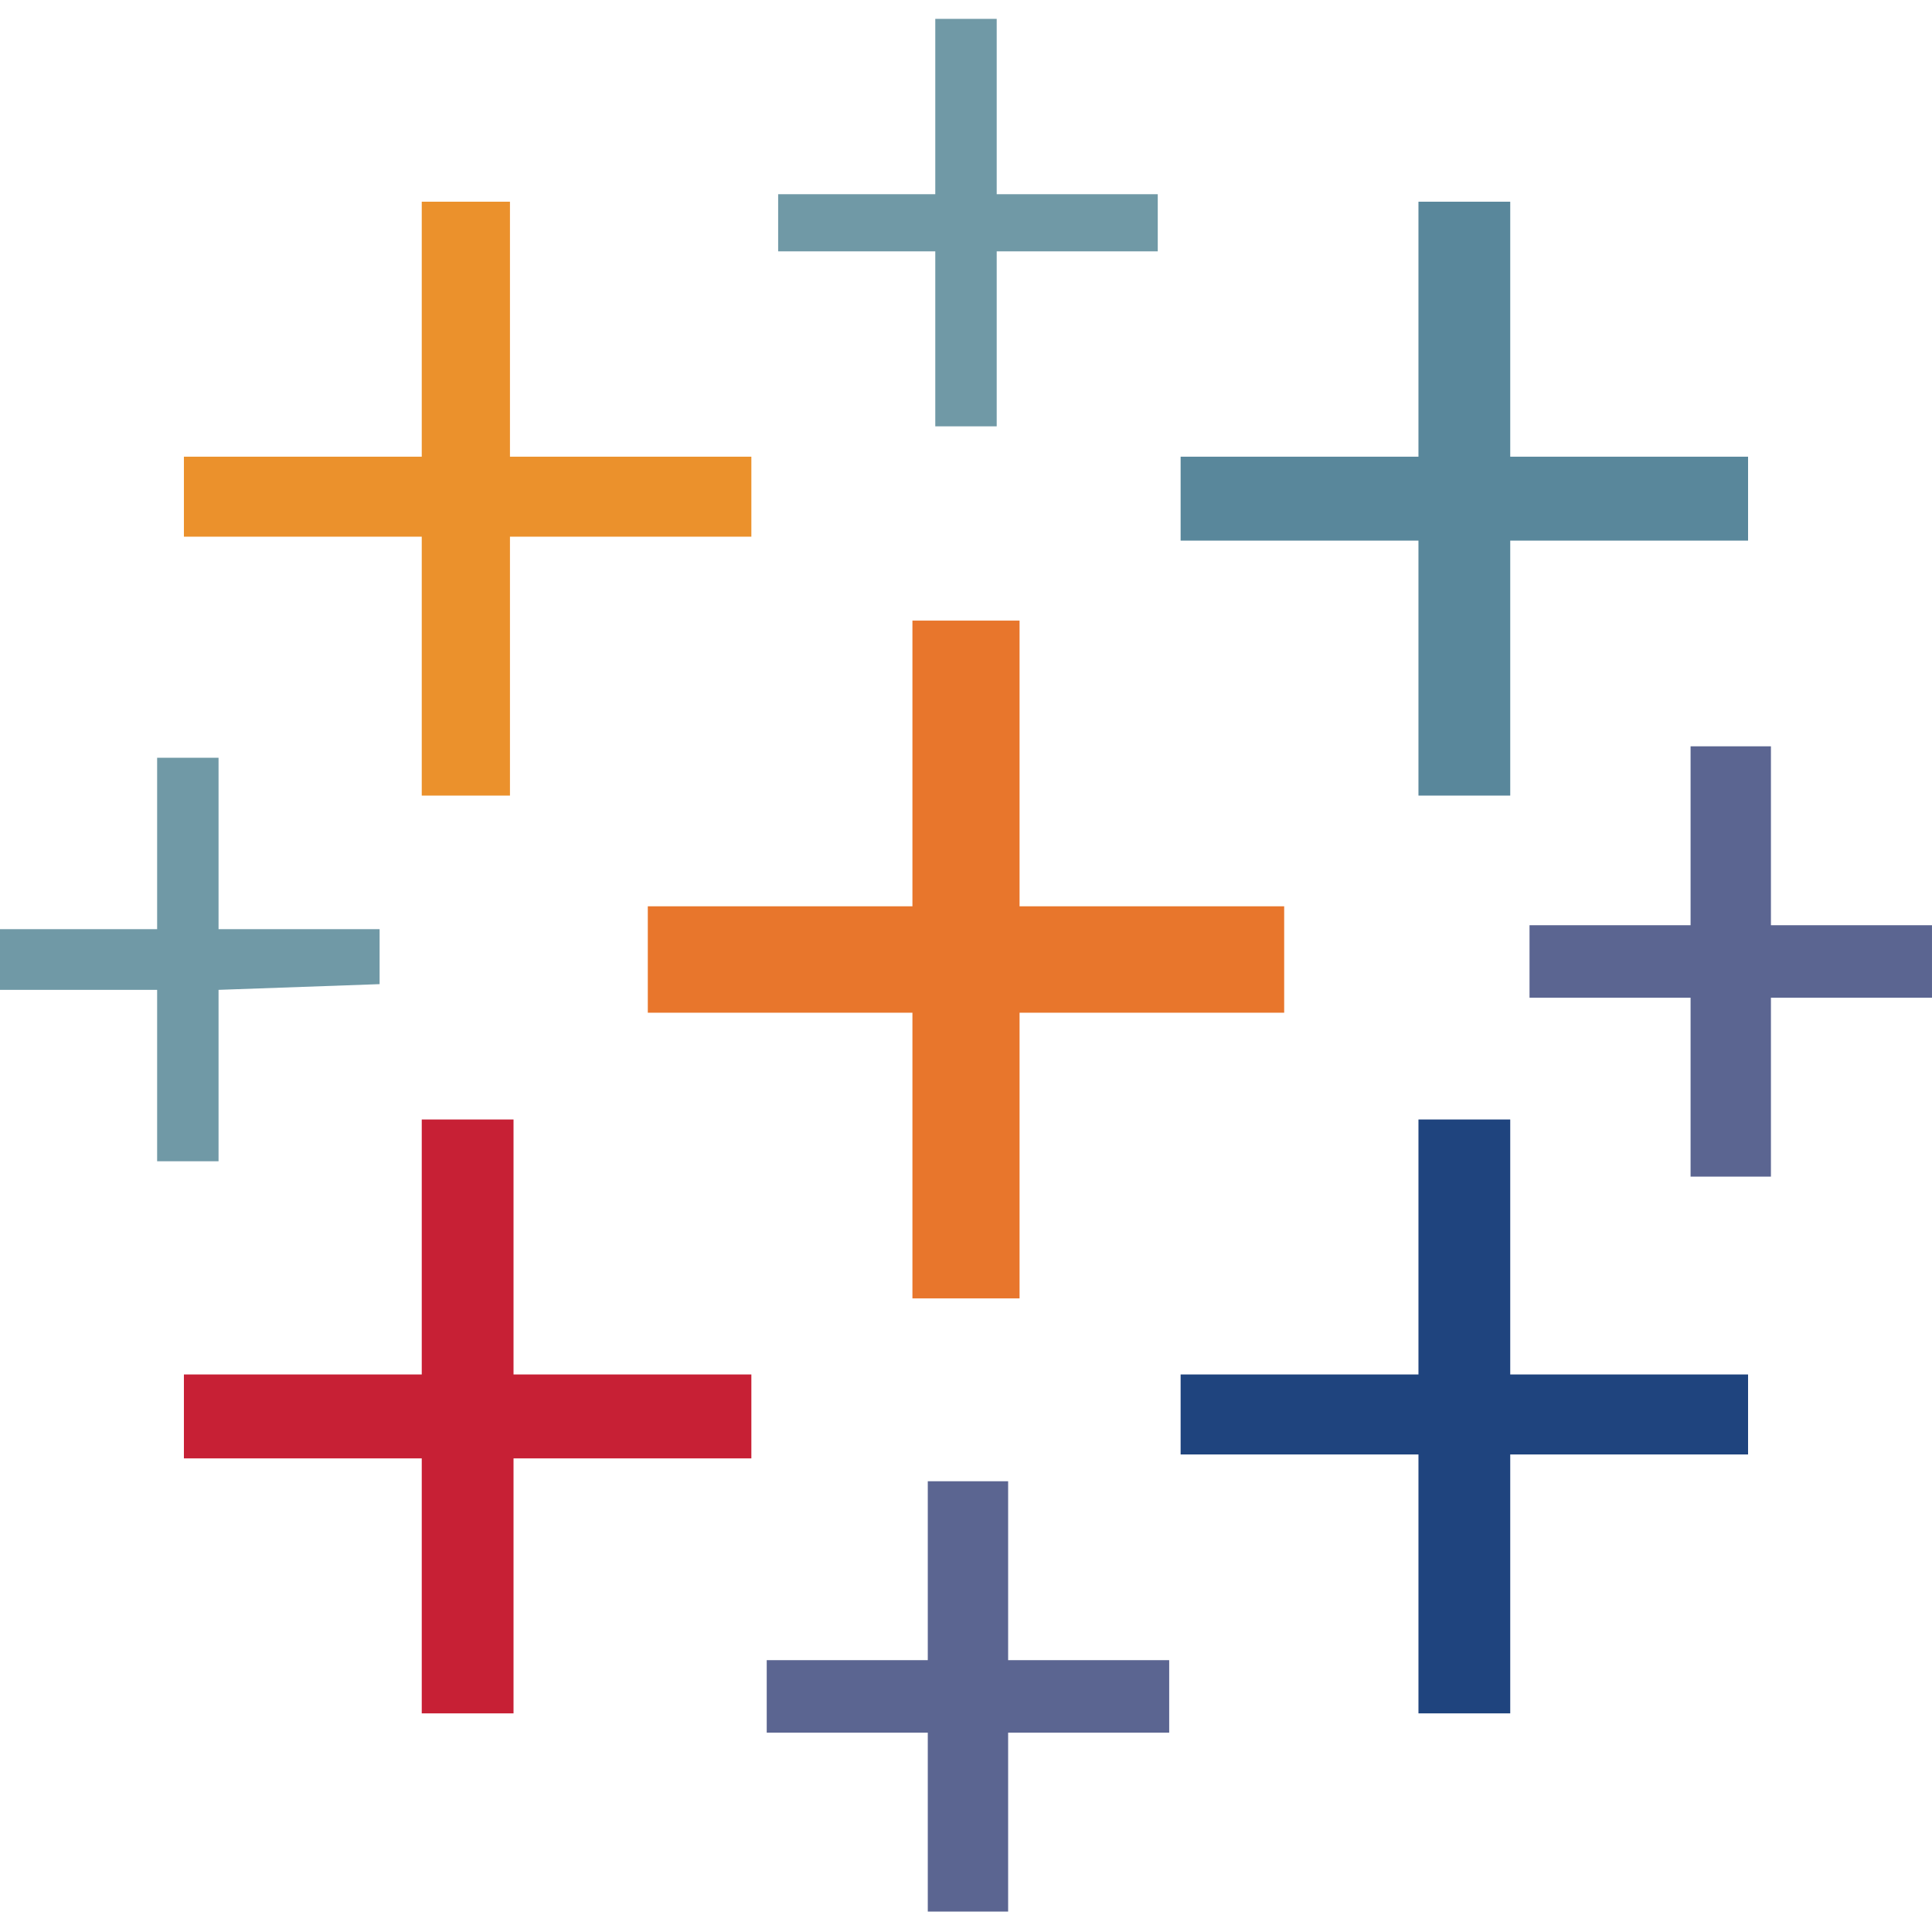
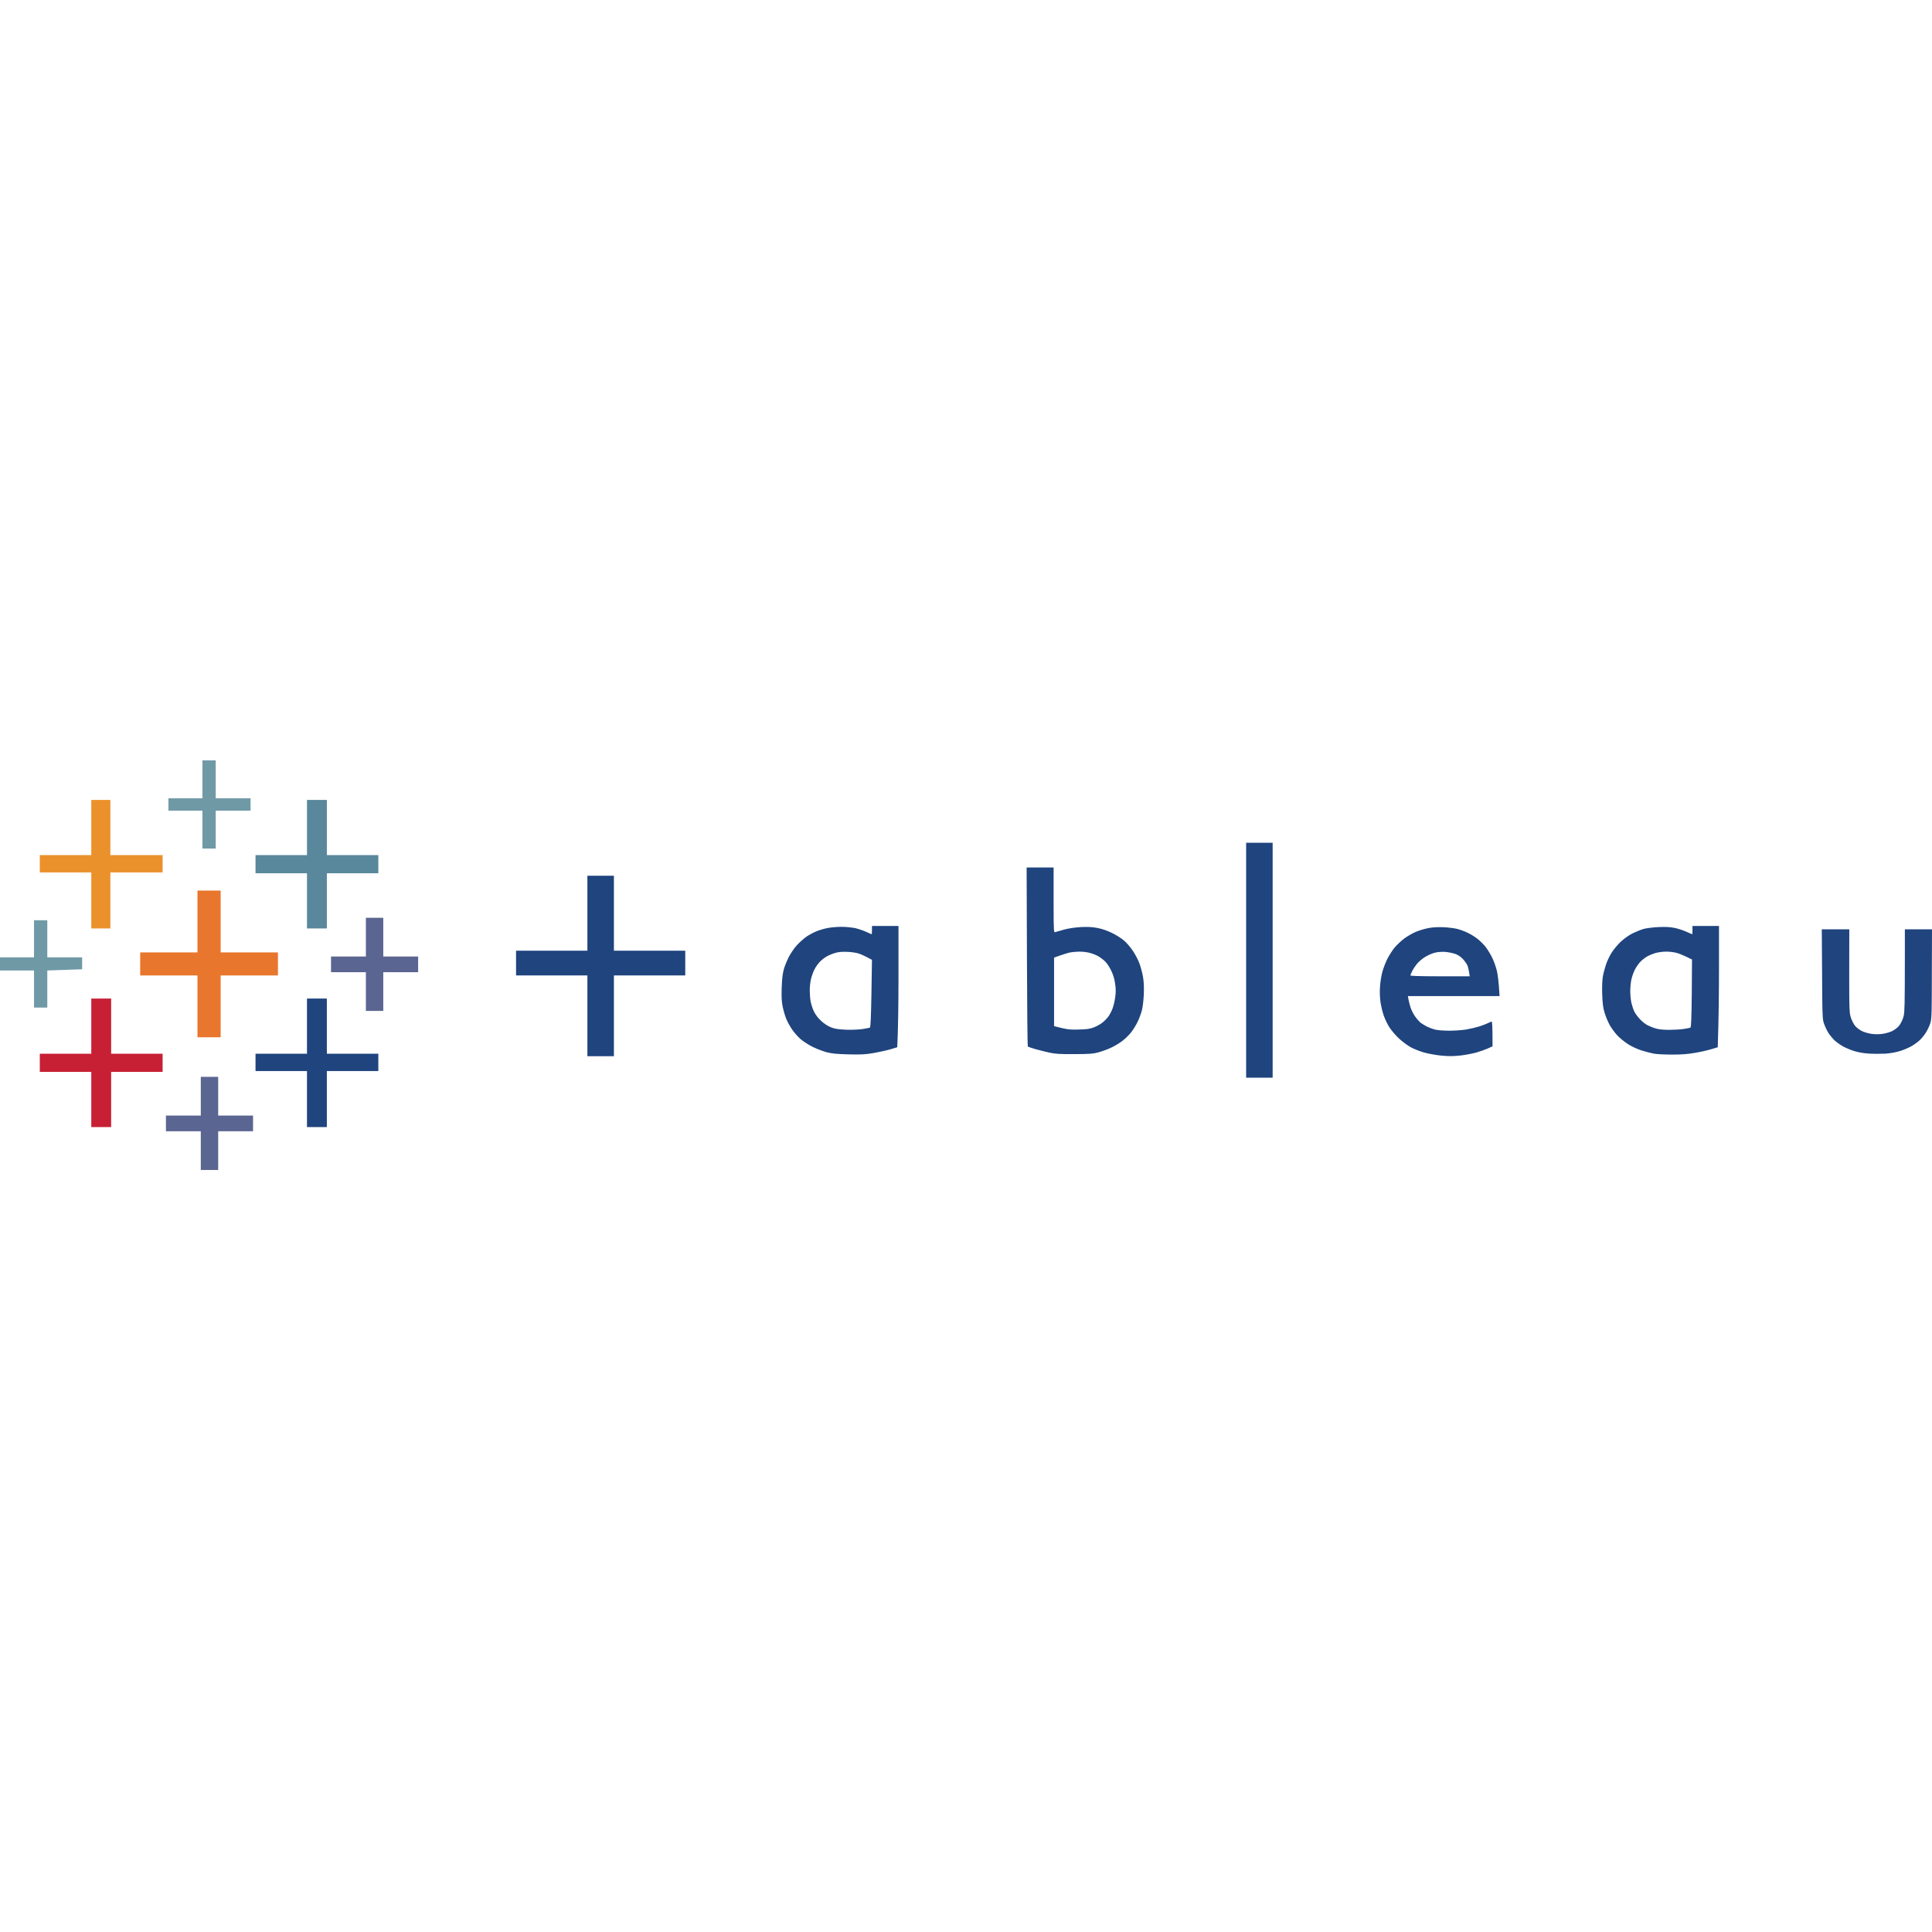
- <svg xmlns="http://www.w3.org/2000/svg" width="800px" height="800px" viewBox="0 -2.5 256 256" version="1.1" preserveAspectRatio="xMidYMid">
+ <svg xmlns="http://www.w3.org/2000/svg" width="800px" height="800px" viewBox="0 -201.5 512 512" version="1.1" preserveAspectRatio="xMidYMid">
  <g>
-     <polygon fill="#7099A6" points="123.929 11.593 123.929 23.234 103.109 23.234 103.109 30.805 123.929 30.805 123.929 53.991 132.068 53.991 132.068 30.805 153.409 30.805 153.409 23.234 132.068 23.234 132.068 0 123.929 0">
+     <g>
+       <polygon fill="#7099A6" points="53.643 5.018 53.643 10.057 44.631 10.057 44.631 13.334 53.643 13.334 53.643 23.37 57.166 23.37 57.166 13.334 66.404 13.334 66.404 10.057 57.166 10.057 57.166 0 53.643 0">

</polygon>
-     <polygon fill="#EB912C" points="55.884 41.121 55.884 58.014 24.369 58.014 24.369 68.613 55.884 68.613 55.884 102.92 67.572 102.92 67.572 68.613 99.56 68.613 99.56 58.014 67.572 58.014 67.572 24.228 55.884 24.228">
+       <polygon fill="#EB912C" points="24.19 17.799 24.19 25.111 10.548 25.111 10.548 29.699 24.19 29.699 24.19 44.549 29.249 44.549 29.249 29.699 43.095 29.699 43.095 25.111 29.249 25.111 29.249 10.487 24.19 10.487">

</polygon>
-     <polygon fill="#59879B" points="187.953 41.121 187.953 58.014 156.438 58.014 156.438 69.134 187.953 69.134 187.953 102.92 200.114 102.92 200.114 69.134 231.628 69.134 231.628 58.014 200.114 58.014 200.114 24.228 187.953 24.228">
+       <polygon fill="#59879B" points="81.356 17.799 81.356 25.111 67.715 25.111 67.715 29.925 81.356 29.925 81.356 44.549 86.62 44.549 86.62 29.925 100.261 29.925 100.261 25.111 86.62 25.111 86.62 10.487 81.356 10.487">

</polygon>
-     <polygon fill="#E8762C" points="120.901 98.661 120.901 117.589 85.837 117.589 85.837 131.69 120.901 131.69 120.901 169.545 135.097 169.545 135.097 131.69 170.16 131.69 170.16 117.589 135.097 117.589 135.097 79.733 120.901 79.733">
+       <polygon fill="#E8762C" points="52.333 42.706 52.333 50.899 37.155 50.899 37.155 57.003 52.333 57.003 52.333 73.388 58.477 73.388 58.477 57.003 73.655 57.003 73.655 50.899 58.477 50.899 58.477 34.513 52.333 34.513">

</polygon>
-     <polygon fill="#5B6591" points="224.01 108.219 224.01 120.097 202.669 120.097 202.669 129.702 224.01 129.702 224.01 153.409 234.657 153.409 234.657 129.702 255.998 129.702 255.998 120.097 234.657 120.097 234.657 96.39 224.01 96.39">
+       <polygon fill="#5B6591" points="96.964 46.843 96.964 51.984 87.726 51.984 87.726 56.142 96.964 56.142 96.964 66.404 101.572 66.404 101.572 56.142 110.81 56.142 110.81 51.984 101.572 51.984 101.572 41.723 96.964 41.723">

</polygon>
-     <polygon fill="#7099A6" points="20.821 109.26 20.821 120.617 0 120.617 0 128.661 20.821 128.661 20.821 151.375 28.959 151.375 28.959 128.661 50.3 127.904 50.3 120.617 28.959 120.617 28.959 97.904 20.821 97.904">
+       <polygon fill="#7099A6" points="9.012 47.294 9.012 52.21 0 52.21 0 55.692 9.012 55.692 9.012 65.523 12.535 65.523 12.535 55.692 21.773 55.364 21.773 52.21 12.535 52.21 12.535 42.378 9.012 42.378">

</polygon>
-     <polygon fill="#C72035" points="55.884 162.731 55.884 179.624 24.369 179.624 24.369 190.744 55.884 190.744 55.884 224.53 68.045 224.53 68.045 190.744 99.56 190.744 99.56 179.624 68.045 179.624 68.045 145.838 55.884 145.838">
+       <polygon fill="#C72035" points="24.19 70.439 24.19 77.751 10.548 77.751 10.548 82.565 24.19 82.565 24.19 97.189 29.454 97.189 29.454 82.565 43.095 82.565 43.095 77.751 29.454 77.751 29.454 63.127 24.19 63.127">

</polygon>
-     <polygon fill="#1F447E" points="187.953 162.731 187.953 179.624 156.438 179.624 156.438 190.224 187.953 190.224 187.953 224.53 200.114 224.53 200.114 190.224 231.628 190.224 231.628 179.624 200.114 179.624 200.114 145.838 187.953 145.838">
+       <polygon fill="#1F447E" points="81.356 70.439 81.356 77.751 67.715 77.751 67.715 82.339 81.356 82.339 81.356 97.189 86.62 97.189 86.62 82.339 100.261 82.339 100.261 77.751 86.62 77.751 86.62 63.127 81.356 63.127">

</polygon>
-     <polygon fill="#5B6591" points="122.936 205.65 122.936 217.48 101.595 217.48 101.595 227.086 122.936 227.086 122.936 250.793 133.583 250.793 133.583 227.086 154.924 227.086 154.924 217.48 133.583 217.48 133.583 193.773 122.936 193.773">
+       <polygon fill="#5B6591" points="53.213 89.017 53.213 94.137 43.976 94.137 43.976 98.295 53.213 98.295 53.213 108.557 57.822 108.557 57.822 98.295 67.059 98.295 67.059 94.137 57.822 94.137 57.822 83.875 53.213 83.875">

</polygon>
+     </g>
+     <path d="M337.263,21.834 L337.263,84.101 L330.238,84.101 L330.238,21.834 L337.263,21.834 Z M162.692,30.58 L162.692,50.448 L181.597,50.448 L181.597,57.003 L162.692,57.003 L162.692,78.407 L155.666,78.407 L155.666,57.003 L136.761,57.003 L136.761,50.448 L155.666,50.448 L155.666,30.58 L162.692,30.58 Z M382.57,44.222 C383.84,44.283 385.458,44.488 386.196,44.672 C386.913,44.856 388.101,45.287 388.817,45.635 C389.555,45.963 390.743,46.679 391.46,47.232 C392.197,47.785 393.221,48.81 393.754,49.506 C394.286,50.202 395.044,51.472 395.454,52.312 C395.863,53.152 396.396,54.627 396.642,55.589 C396.887,56.552 397.174,58.498 397.4,62.471 L373.107,62.471 L373.251,63.291 C373.312,63.741 373.578,64.704 373.783,65.421 C374.009,66.138 374.582,67.264 375.033,67.899 C375.483,68.534 376.159,69.292 376.507,69.558 C376.876,69.825 377.614,70.275 378.167,70.562 C378.699,70.828 379.641,71.176 380.256,71.34 C380.87,71.504 382.509,71.647 383.984,71.647 C385.438,71.647 387.527,71.504 388.613,71.32 C389.698,71.135 391.234,70.767 392.013,70.521 C392.791,70.275 393.815,69.886 394.266,69.661 C394.716,69.435 395.187,69.231 395.31,69.231 C395.448,69.231 395.529,70.376 395.535,75.129 L395.536,75.785 L395.536,75.785 L394.327,76.338 C393.651,76.645 392.258,77.137 391.193,77.444 C390.128,77.731 388.182,78.099 386.851,78.243 C385.028,78.427 383.799,78.427 381.894,78.243 C380.502,78.099 378.474,77.731 377.388,77.423 C376.303,77.116 374.726,76.502 373.906,76.051 C373.066,75.601 371.653,74.556 370.752,73.716 C369.83,72.876 368.683,71.504 368.151,70.664 C367.618,69.825 366.963,68.391 366.655,67.49 C366.348,66.588 365.98,65.011 365.836,64.007 C365.672,62.881 365.631,61.304 365.713,60.075 C365.775,58.928 366.041,57.207 366.287,56.245 C366.533,55.282 367.127,53.705 367.598,52.742 C368.069,51.78 368.949,50.407 369.523,49.69 C370.117,48.973 371.284,47.867 372.124,47.232 C372.964,46.597 374.377,45.799 375.258,45.43 C376.118,45.061 377.614,44.631 378.556,44.447 C379.682,44.242 381.034,44.16 382.57,44.222 Z M455.549,43.894 L455.549,54.872 C455.549,60.915 455.488,68.145 455.221,76.031 L453.46,76.563 C452.497,76.85 450.551,77.301 449.118,77.526 C447.295,77.854 445.554,77.976 443.198,77.976 C441.334,77.976 439.184,77.874 438.405,77.751 C437.627,77.608 436.091,77.219 435.005,76.87 C433.838,76.502 432.322,75.785 431.38,75.17 C430.458,74.576 429.188,73.532 428.533,72.815 C427.898,72.119 426.997,70.89 426.566,70.111 C426.136,69.333 425.542,67.899 425.256,66.957 C424.825,65.585 424.703,64.52 424.6,62.041 C424.539,60.054 424.6,58.293 424.764,57.33 C424.907,56.49 425.276,55.077 425.583,54.176 C425.87,53.275 426.546,51.841 427.079,51.001 C427.591,50.161 428.697,48.83 429.536,48.052 C430.479,47.191 431.708,46.311 432.711,45.819 C433.612,45.389 434.923,44.856 435.661,44.652 C436.378,44.467 438.16,44.242 439.614,44.181 C441.56,44.099 442.686,44.181 443.895,44.426 C444.816,44.631 446.189,45.082 446.987,45.45 C447.766,45.799 448.442,46.106 448.462,46.085 C448.5,46.085 448.52,45.672 448.523,45.146 L448.524,43.894 L455.549,43.894 Z M238.108,43.894 L238.108,57.552 L238.108,57.552 L238.105,58.978 C238.09,65.389 238.001,71.68 237.78,76.031 L236.019,76.563 C235.056,76.85 233.028,77.301 231.513,77.567 C229.198,77.956 228.153,77.997 224.815,77.915 C221.722,77.833 220.473,77.71 219.1,77.362 C218.117,77.096 216.438,76.461 215.352,75.928 C214.205,75.355 212.833,74.454 212.054,73.778 C211.337,73.122 210.313,71.955 209.822,71.197 C209.31,70.418 208.634,69.19 208.347,68.473 C208.06,67.756 207.63,66.322 207.425,65.318 C207.139,63.844 207.077,62.758 207.159,60.177 C207.261,57.699 207.405,56.49 207.753,55.262 C208.019,54.36 208.634,52.886 209.105,51.984 C209.576,51.083 210.518,49.711 211.215,48.953 C211.931,48.175 213.099,47.15 213.816,46.659 C214.533,46.188 215.721,45.553 216.458,45.266 C217.175,44.979 218.486,44.59 219.367,44.426 C220.247,44.262 221.886,44.119 222.992,44.119 C224.118,44.119 225.716,44.283 226.576,44.447 C227.416,44.631 228.747,45.082 229.546,45.45 C230.325,45.799 231.001,46.106 231.021,46.085 C231.041,46.085 231.082,45.594 231.082,45 L231.082,43.894 L238.108,43.894 Z M279.216,28.389 L279.217,38.797 C279.224,45.216 279.284,45.627 279.605,45.532 C279.831,45.45 280.896,45.164 281.981,44.856 C283.272,44.508 284.828,44.283 286.487,44.181 C288.372,44.099 289.478,44.16 290.871,44.426 C292.059,44.652 293.472,45.143 294.721,45.758 C295.807,46.29 297.241,47.191 297.917,47.785 C298.572,48.359 299.617,49.567 300.211,50.469 C300.825,51.37 301.583,52.804 301.911,53.684 C302.259,54.545 302.689,56.163 302.894,57.289 C303.14,58.764 303.201,60.034 303.119,62.041 C303.058,63.536 302.832,65.4 302.627,66.179 C302.443,66.957 301.952,68.288 301.562,69.128 C301.173,69.968 300.395,71.258 299.842,71.975 C299.309,72.692 298.224,73.757 297.445,74.351 C296.688,74.945 295.295,75.764 294.394,76.174 C293.492,76.604 291.997,77.137 291.096,77.383 C289.683,77.772 288.781,77.833 284.726,77.854 C280.896,77.874 279.646,77.792 278.131,77.464 C277.106,77.239 275.406,76.809 274.382,76.522 C273.358,76.235 272.457,75.908 272.375,75.826 C272.293,75.744 272.191,65.052 272.15,52.046 L272.068,28.389 L279.216,28.389 Z M490.082,44.775 L490.062,55.753 L490.062,56.616 C490.062,56.756 490.062,56.894 490.062,57.031 L490.063,58.578 C490.069,65.394 490.112,66.705 490.38,67.754 L490.41,67.865 C490.435,67.958 490.463,68.05 490.492,68.145 C490.758,68.964 491.25,69.927 491.66,70.418 C492.049,70.869 492.868,71.484 493.482,71.77 C494.076,72.057 495.223,72.385 496.002,72.487 C496.842,72.61 498.03,72.61 498.869,72.487 C499.648,72.385 500.795,72.057 501.389,71.77 C502.003,71.484 502.822,70.869 503.212,70.418 C503.621,69.927 504.133,68.964 504.379,68.145 C504.412,68.038 504.442,67.936 504.47,67.826 L504.491,67.743 C504.746,66.663 504.797,64.713 504.807,52.576 L504.808,51.597 C504.808,51.43 504.808,51.262 504.808,51.091 L504.809,48.395 C504.809,48.205 504.809,48.014 504.809,47.821 L504.809,44.775 L504.809,44.775 L511.999,44.775 L511.958,56.634 C511.94,66.529 511.921,68.226 511.637,69.345 L511.611,69.444 C511.597,69.493 511.583,69.541 511.568,69.589 L511.539,69.686 L511.539,69.686 L511.507,69.784 L511.507,69.784 C511.261,70.5 510.749,71.586 510.36,72.18 C509.971,72.794 509.295,73.634 508.824,74.085 C508.373,74.535 507.39,75.252 506.673,75.682 C505.956,76.113 504.563,76.707 503.601,77.014 C502.495,77.362 501.02,77.628 499.648,77.731 C498.419,77.792 496.452,77.792 495.244,77.71 C493.872,77.628 492.376,77.362 491.291,77.014 C490.308,76.707 488.935,76.113 488.198,75.682 C487.481,75.252 486.518,74.535 486.047,74.085 C485.597,73.634 484.9,72.794 484.511,72.18 C484.142,71.586 483.63,70.5 483.385,69.784 L483.368,69.735 L483.368,69.735 L483.336,69.64 C483.304,69.544 483.275,69.449 483.248,69.349 L483.222,69.247 C482.948,68.117 482.925,66.181 482.873,56.634 L482.791,44.775 L490.082,44.775 Z M441.478,50.694 C440.699,50.694 439.511,50.858 438.856,51.022 C438.18,51.206 437.156,51.616 436.562,51.943 C435.968,52.271 435.108,52.947 434.637,53.459 C434.165,53.971 433.551,54.872 433.244,55.487 C432.936,56.081 432.547,57.187 432.363,57.945 C432.179,58.682 432.035,60.136 432.035,61.16 C432.035,62.185 432.179,63.639 432.363,64.376 C432.547,65.134 432.896,66.158 433.162,66.67 C433.428,67.182 434.104,68.083 434.657,68.657 C435.21,69.251 436.111,69.947 436.644,70.214 C437.197,70.5 438.18,70.89 438.856,71.074 C439.614,71.299 440.863,71.422 442.317,71.422 C443.546,71.422 445.287,71.32 446.148,71.197 C447.028,71.074 447.868,70.89 447.991,70.808 C448.175,70.705 448.278,68.063 448.339,61.734 L448.401,52.783 C446.189,51.657 444.96,51.186 444.222,51.001 C443.505,50.817 442.276,50.673 441.478,50.694 Z M221.394,51.022 C220.739,51.206 219.715,51.616 219.121,51.943 C218.527,52.271 217.666,52.947 217.195,53.459 C216.724,53.971 216.089,54.872 215.803,55.487 C215.495,56.081 215.106,57.187 214.922,57.945 C214.737,58.682 214.594,60.034 214.594,60.935 C214.594,61.836 214.697,63.168 214.819,63.885 C214.963,64.601 215.331,65.789 215.68,66.506 C216.089,67.367 216.745,68.247 217.585,69.026 C218.404,69.784 219.367,70.418 220.206,70.746 C221.23,71.156 222.05,71.279 224.159,71.381 C225.655,71.443 227.539,71.361 228.543,71.217 C229.505,71.074 230.407,70.89 230.55,70.808 C230.714,70.705 230.837,67.858 230.939,61.754 L231.082,52.865 C229.28,51.882 228.276,51.431 227.662,51.226 C227.068,51.001 225.675,50.796 224.59,50.755 C223.238,50.694 222.234,50.776 221.394,51.022 Z M285.934,50.694 C285.095,50.714 283.988,50.817 283.517,50.919 C283.026,51.022 281.899,51.37 280.978,51.698 L279.339,52.271 L279.339,70.439 C282.78,71.34 283.517,71.402 285.811,71.34 C288.064,71.279 288.802,71.176 289.887,70.767 C290.604,70.48 291.608,69.947 292.079,69.558 C292.571,69.19 293.267,68.493 293.636,68.022 C294.004,67.551 294.537,66.568 294.803,65.851 C295.09,65.134 295.418,63.762 295.541,62.799 C295.725,61.488 295.725,60.587 295.52,59.194 C295.356,57.945 295.008,56.818 294.496,55.753 C294.086,54.872 293.369,53.787 292.919,53.336 C292.468,52.886 291.649,52.251 291.096,51.943 C290.563,51.616 289.519,51.206 288.781,51.022 C288.064,50.817 286.774,50.673 285.934,50.694 Z M380.133,51.001 C379.477,51.186 378.412,51.657 377.757,52.046 C377.101,52.435 376.18,53.193 375.688,53.725 C375.217,54.278 374.582,55.18 374.295,55.753 C374.009,56.327 373.763,56.88 373.763,57.003 C373.763,57.139 376.271,57.22 380.915,57.227 L389.493,57.228 C389.268,55.61 389.063,54.811 388.899,54.381 C388.715,53.971 388.182,53.193 387.711,52.681 C387.138,52.046 386.441,51.595 385.643,51.288 C384.967,51.063 383.738,50.817 382.898,50.755 C381.915,50.714 380.911,50.796 380.133,51.001 Z" fill="#1F447E">
+ 
+ </path>
  </g>
</svg>
